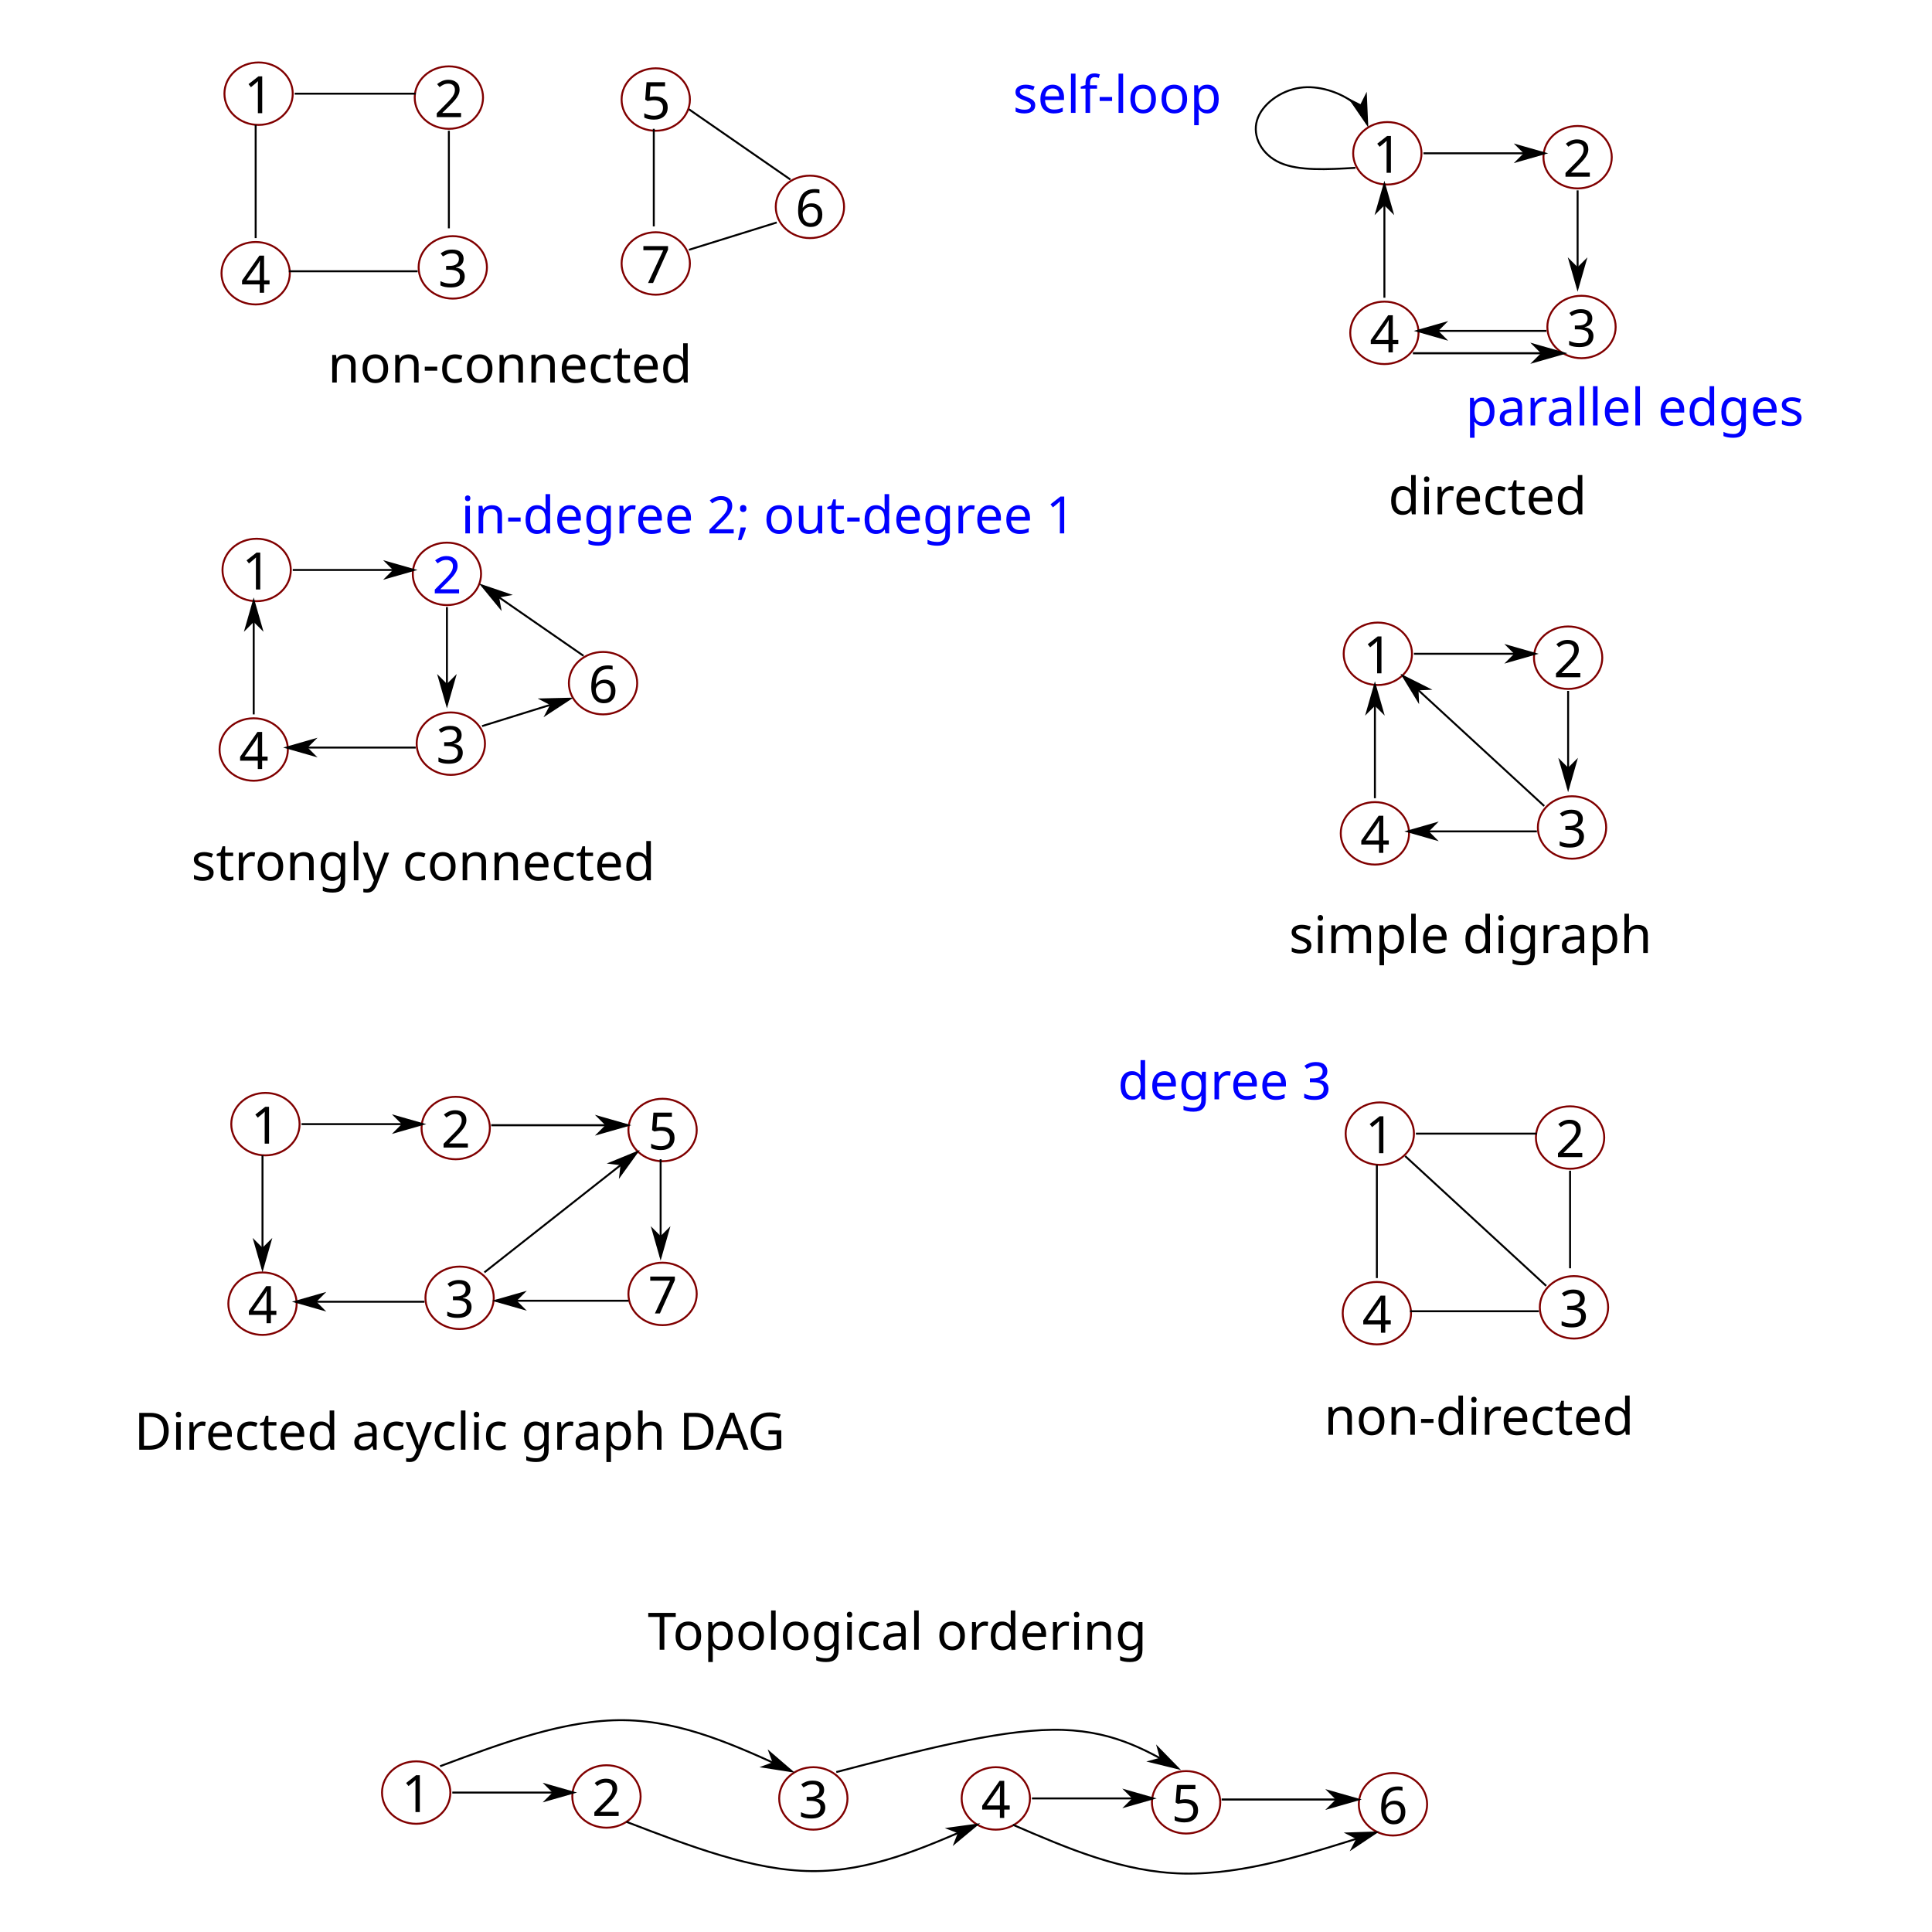
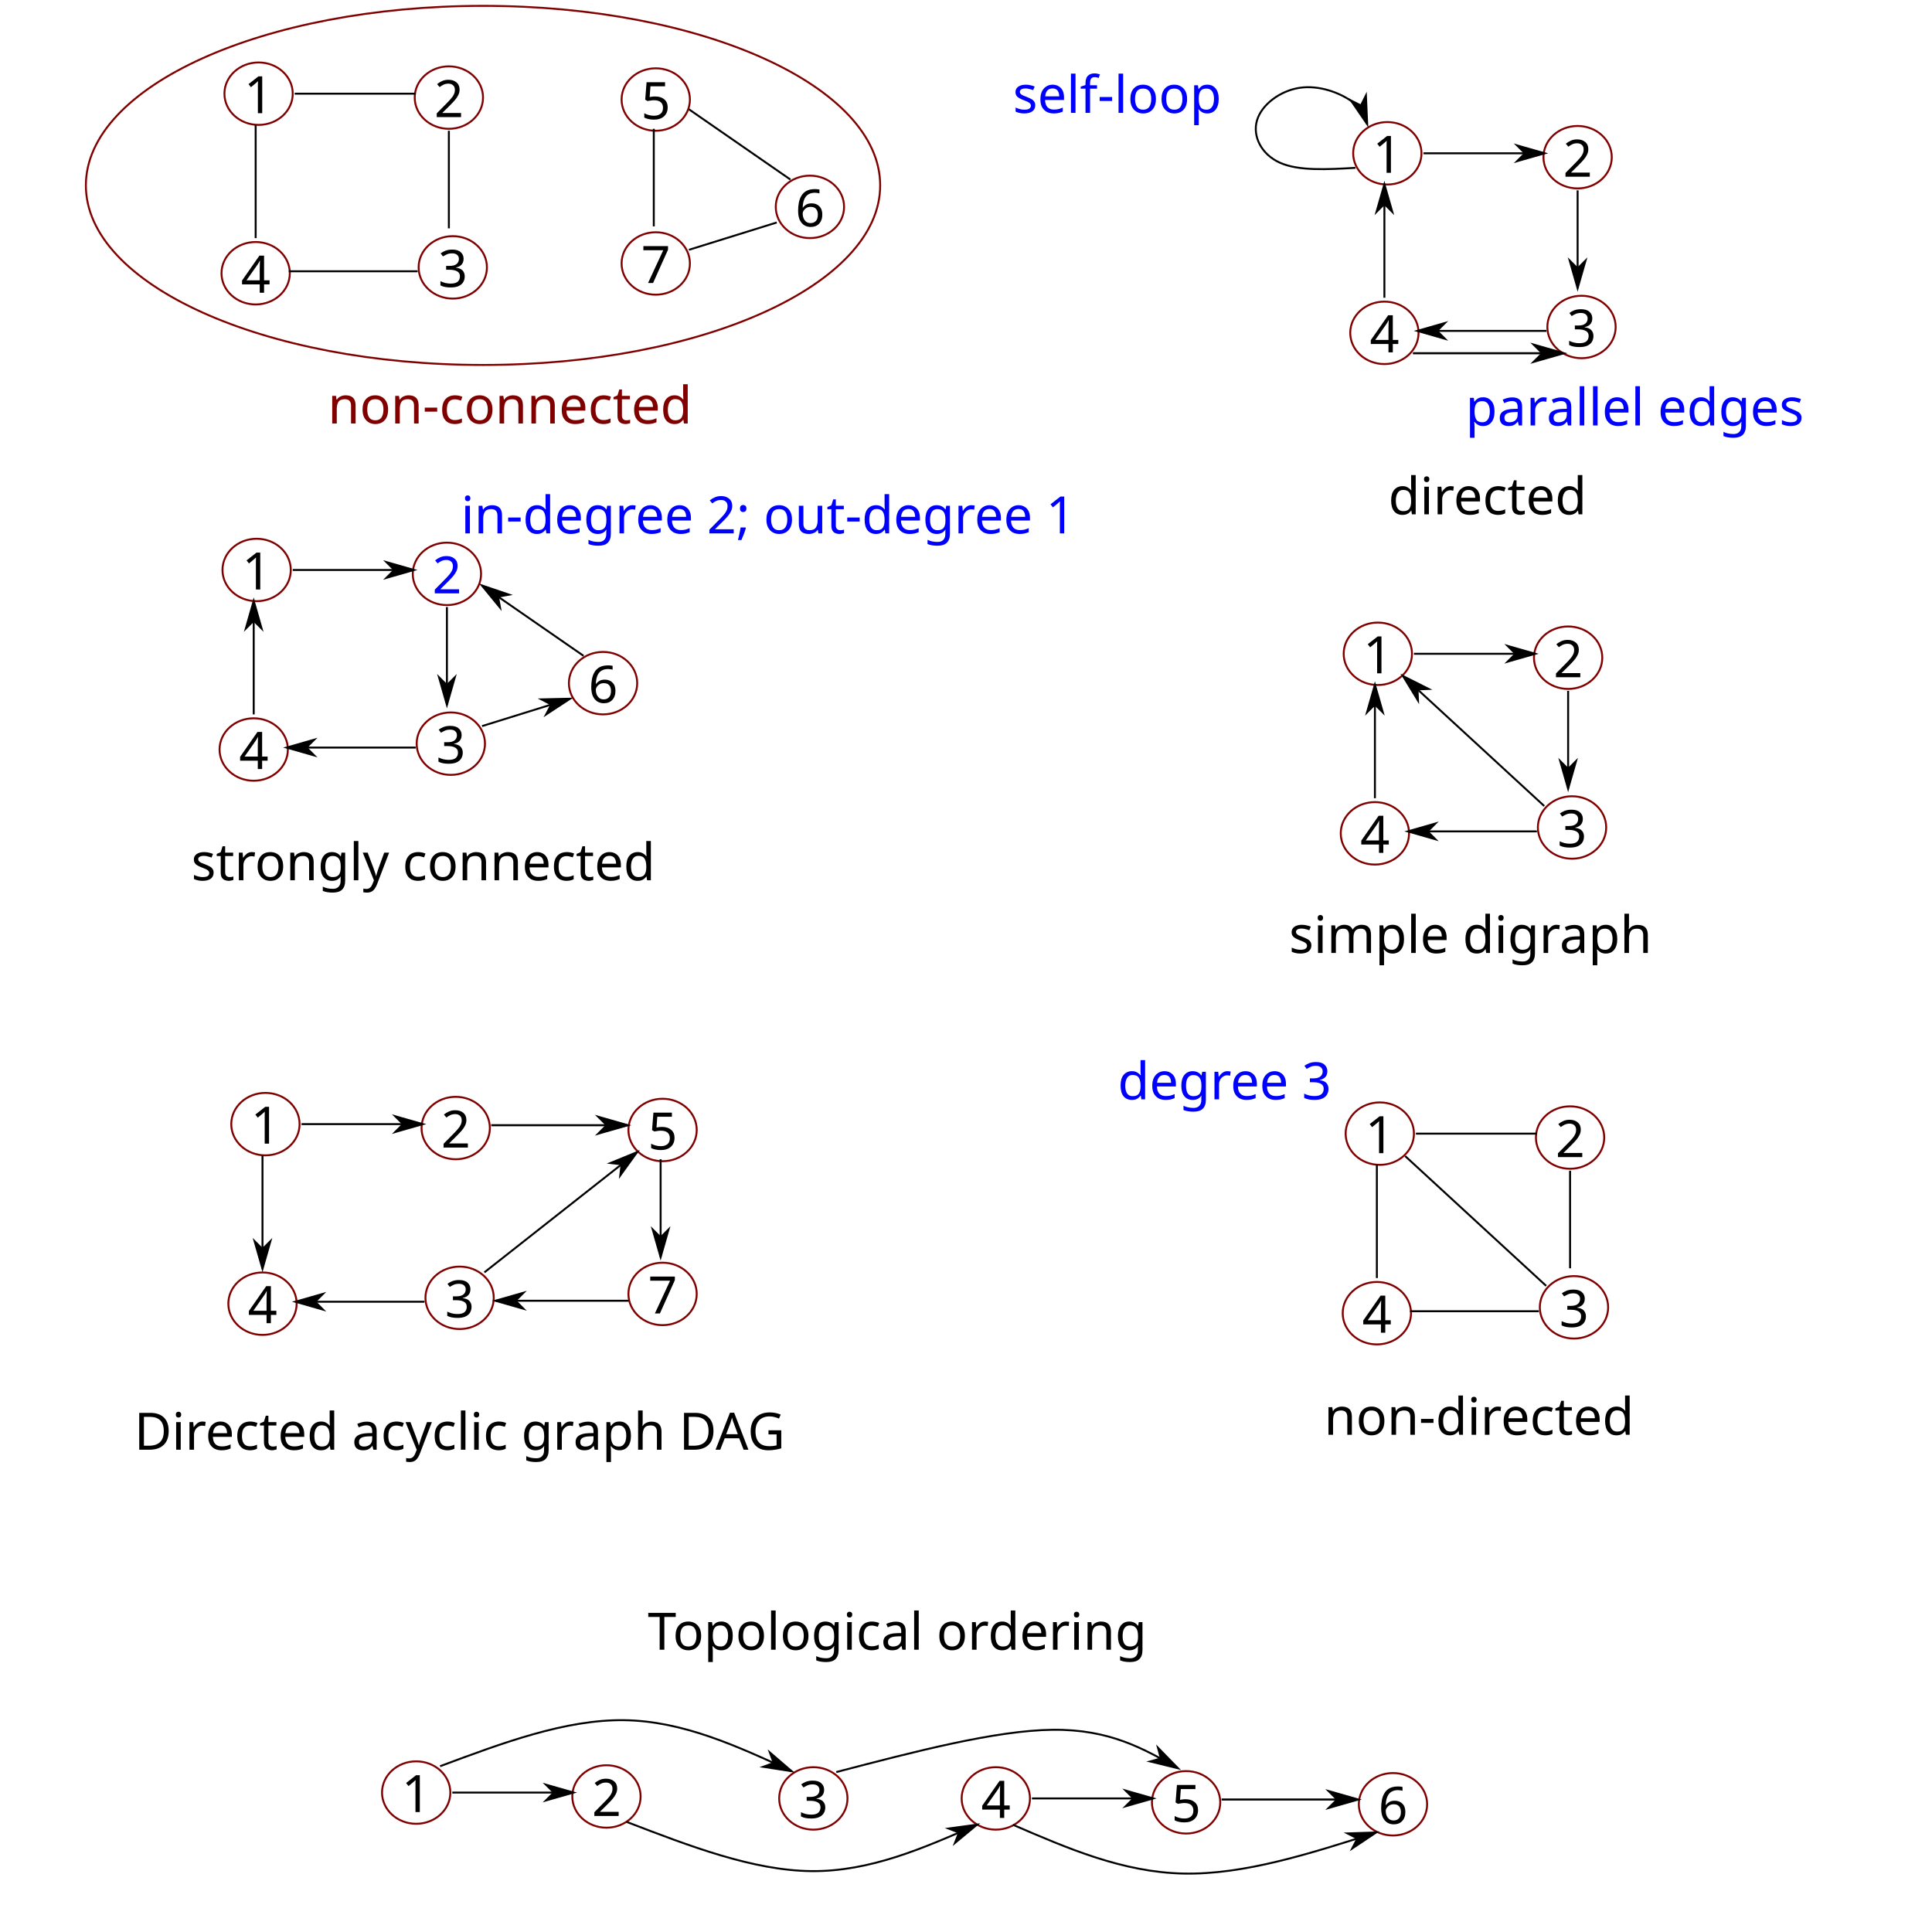
<svg xmlns="http://www.w3.org/2000/svg" width="1000" height="1000" viewBox="0 0 264.583 264.583" version="1.1" id="svg8">
  <defs id="defs2">
    <marker style="overflow:visible" id="marker5094" refX="0.0" refY="0.0" orient="auto">
      <path transform="scale(0.8) translate(12.5,0)" style="fill-rule:evenodd;stroke:#000000;stroke-width:1pt;stroke-opacity:1;fill:#000000;fill-opacity:1" d="M 0.0,0.0 L 5.0,-5.0 L -12.5,0.0 L 5.0,5.0 L 0.0,0.0 z " id="path5092" />
    </marker>
    <marker style="overflow:visible" id="marker4844" refX="0" refY="0" orient="auto">
      <path transform="matrix(-0.8,0,0,-0.8,-10,0)" style="fill:#000000;fill-opacity:1;fill-rule:evenodd;stroke:#000000;stroke-width:1pt;stroke-opacity:1" d="M 0,0 5,-5 -12.5,0 5,5 Z" id="path4842" />
    </marker>
    <marker style="overflow:visible" id="marker4516" refX="0" refY="0" orient="auto">
      <path transform="matrix(-0.8,0,0,-0.8,-10,0)" style="fill:#000000;fill-opacity:1;fill-rule:evenodd;stroke:#000000;stroke-width:1pt;stroke-opacity:1" d="M 0,0 5,-5 -12.5,0 5,5 Z" id="path4514" />
    </marker>
    <marker style="overflow:visible" id="marker4506" refX="0" refY="0" orient="auto">
      <path transform="matrix(-0.8,0,0,-0.8,-10,0)" style="fill:#000000;fill-opacity:1;fill-rule:evenodd;stroke:#000000;stroke-width:1pt;stroke-opacity:1" d="M 0,0 5,-5 -12.5,0 5,5 Z" id="path4504" />
    </marker>
    <marker style="overflow:visible" id="marker4496" refX="0" refY="0" orient="auto">
      <path transform="matrix(-0.8,0,0,-0.8,-10,0)" style="fill:#000000;fill-opacity:1;fill-rule:evenodd;stroke:#000000;stroke-width:1pt;stroke-opacity:1" d="M 0,0 5,-5 -12.5,0 5,5 Z" id="path4494" />
    </marker>
    <marker style="overflow:visible" id="marker4486" refX="0" refY="0" orient="auto">
      <path transform="matrix(-0.8,0,0,-0.8,-10,0)" style="fill:#000000;fill-opacity:1;fill-rule:evenodd;stroke:#000000;stroke-width:1pt;stroke-opacity:1" d="M 0,0 5,-5 -12.5,0 5,5 Z" id="path4484" />
    </marker>
    <marker style="overflow:visible" id="marker3493" refX="0" refY="0" orient="auto">
      <path transform="matrix(-0.8,0,0,-0.8,-10,0)" style="fill:#000000;fill-opacity:1;fill-rule:evenodd;stroke:#000000;stroke-width:1pt;stroke-opacity:1" d="M 0,0 5,-5 -12.5,0 5,5 Z" id="path3491" />
    </marker>
    <marker style="overflow:visible" id="marker3483" refX="0" refY="0" orient="auto">
      <path transform="matrix(-0.8,0,0,-0.8,-10,0)" style="fill:#000000;fill-opacity:1;fill-rule:evenodd;stroke:#000000;stroke-width:1pt;stroke-opacity:1" d="M 0,0 5,-5 -12.5,0 5,5 Z" id="path3481" />
    </marker>
    <marker style="overflow:visible" id="marker3473" refX="0" refY="0" orient="auto">
      <path transform="matrix(-0.8,0,0,-0.8,-10,0)" style="fill:#000000;fill-opacity:1;fill-rule:evenodd;stroke:#000000;stroke-width:1pt;stroke-opacity:1" d="M 0,0 5,-5 -12.5,0 5,5 Z" id="path3471" />
    </marker>
    <marker style="overflow:visible" id="marker3463" refX="0" refY="0" orient="auto">
      <path transform="matrix(-0.8,0,0,-0.8,-10,0)" style="fill:#000000;fill-opacity:1;fill-rule:evenodd;stroke:#000000;stroke-width:1pt;stroke-opacity:1" d="M 0,0 5,-5 -12.5,0 5,5 Z" id="path3461" />
    </marker>
    <marker style="overflow:visible" id="marker3453" refX="0" refY="0" orient="auto">
      <path transform="matrix(-0.8,0,0,-0.8,-10,0)" style="fill:#000000;fill-opacity:1;fill-rule:evenodd;stroke:#000000;stroke-width:1pt;stroke-opacity:1" d="M 0,0 5,-5 -12.5,0 5,5 Z" id="path3451" />
    </marker>
    <marker style="overflow:visible" id="marker3443" refX="0" refY="0" orient="auto">
      <path transform="matrix(-0.8,0,0,-0.8,-10,0)" style="fill:#000000;fill-opacity:1;fill-rule:evenodd;stroke:#000000;stroke-width:1pt;stroke-opacity:1" d="M 0,0 5,-5 -12.5,0 5,5 Z" id="path3441" />
    </marker>
    <marker style="overflow:visible" id="marker3433" refX="0" refY="0" orient="auto">
      <path transform="matrix(-0.8,0,0,-0.8,-10,0)" style="fill:#000000;fill-opacity:1;fill-rule:evenodd;stroke:#000000;stroke-width:1pt;stroke-opacity:1" d="M 0,0 5,-5 -12.5,0 5,5 Z" id="path3431" />
    </marker>
    <marker style="overflow:visible" id="marker2655" refX="0" refY="0" orient="auto">
      <path transform="matrix(-0.8,0,0,-0.8,-10,0)" style="fill:#000000;fill-opacity:1;fill-rule:evenodd;stroke:#000000;stroke-width:1pt;stroke-opacity:1" d="M 0,0 5,-5 -12.5,0 5,5 Z" id="path2653" />
    </marker>
    <marker style="overflow:visible" id="Arrow1Lstart" refX="0" refY="0" orient="auto">
      <path transform="matrix(0.8,0,0,0.8,10,0)" style="fill:#000000;fill-opacity:1;fill-rule:evenodd;stroke:#000000;stroke-width:1pt;stroke-opacity:1" d="M 0,0 5,-5 -12.5,0 5,5 Z" id="path1036" />
    </marker>
    <marker style="overflow:visible" id="marker1957" refX="0" refY="0" orient="auto">
      <path transform="matrix(-0.8,0,0,-0.8,-10,0)" style="fill:#000000;fill-opacity:1;fill-rule:evenodd;stroke:#000000;stroke-width:1pt;stroke-opacity:1" d="M 0,0 5,-5 -12.5,0 5,5 Z" id="path1955" />
    </marker>
    <marker style="overflow:visible" id="marker1748" refX="0" refY="0" orient="auto">
      <path transform="matrix(-0.8,0,0,-0.8,-10,0)" style="fill:#000000;fill-opacity:1;fill-rule:evenodd;stroke:#000000;stroke-width:1pt;stroke-opacity:1" d="M 0,0 5,-5 -12.5,0 5,5 Z" id="path1746" />
    </marker>
    <marker style="overflow:visible" id="marker1678" refX="0" refY="0" orient="auto">
      <path transform="matrix(-0.8,0,0,-0.8,-10,0)" style="fill:#000000;fill-opacity:1;fill-rule:evenodd;stroke:#000000;stroke-width:1pt;stroke-opacity:1" d="M 0,0 5,-5 -12.5,0 5,5 Z" id="path1676" />
    </marker>
    <marker style="overflow:visible" id="marker1614" refX="0" refY="0" orient="auto">
      <path transform="matrix(-0.8,0,0,-0.8,-10,0)" style="fill:#000000;fill-opacity:1;fill-rule:evenodd;stroke:#000000;stroke-width:1pt;stroke-opacity:1" d="M 0,0 5,-5 -12.5,0 5,5 Z" id="path1612" />
    </marker>
    <marker style="overflow:visible" id="marker1556" refX="0" refY="0" orient="auto">
      <path transform="matrix(-0.8,0,0,-0.8,-10,0)" style="fill:#000000;fill-opacity:1;fill-rule:evenodd;stroke:#000000;stroke-width:1pt;stroke-opacity:1" d="M 0,0 5,-5 -12.5,0 5,5 Z" id="path1554" />
    </marker>
    <marker style="overflow:visible" id="marker1438" refX="0" refY="0" orient="auto">
      <path transform="matrix(-0.8,0,0,-0.8,-10,0)" style="fill:#000000;fill-opacity:1;fill-rule:evenodd;stroke:#000000;stroke-width:1pt;stroke-opacity:1" d="M 0,0 5,-5 -12.5,0 5,5 Z" id="path1436" />
    </marker>
    <marker style="overflow:visible" id="marker1398" refX="0" refY="0" orient="auto">
      <path transform="matrix(-0.8,0,0,-0.8,-10,0)" style="fill:#000000;fill-opacity:1;fill-rule:evenodd;stroke:#000000;stroke-width:1pt;stroke-opacity:1" d="M 0,0 5,-5 -12.5,0 5,5 Z" id="path1396" />
    </marker>
    <marker style="overflow:visible" id="marker1364" refX="0" refY="0" orient="auto">
      <path transform="matrix(-0.8,0,0,-0.8,-10,0)" style="fill:#000000;fill-opacity:1;fill-rule:evenodd;stroke:#000000;stroke-width:1pt;stroke-opacity:1" d="M 0,0 5,-5 -12.5,0 5,5 Z" id="path1362" />
    </marker>
    <marker style="overflow:visible" id="marker1336" refX="0" refY="0" orient="auto">
      <path transform="matrix(-0.8,0,0,-0.8,-10,0)" style="fill:#000000;fill-opacity:1;fill-rule:evenodd;stroke:#000000;stroke-width:1pt;stroke-opacity:1" d="M 0,0 5,-5 -12.5,0 5,5 Z" id="path1334" />
    </marker>
    <marker style="overflow:visible" id="marker1314" refX="0" refY="0" orient="auto">
      <path transform="matrix(-0.8,0,0,-0.8,-10,0)" style="fill:#000000;fill-opacity:1;fill-rule:evenodd;stroke:#000000;stroke-width:1pt;stroke-opacity:1" d="M 0,0 5,-5 -12.5,0 5,5 Z" id="path1312" />
    </marker>
    <marker style="overflow:visible" id="Arrow1Lend" refX="0" refY="0" orient="auto">
      <path transform="matrix(-0.8,0,0,-0.8,-10,0)" style="fill:#000000;fill-opacity:1;fill-rule:evenodd;stroke:#000000;stroke-width:1pt;stroke-opacity:1" d="M 0,0 5,-5 -12.5,0 5,5 Z" id="path1039" />
    </marker>
    <marker style="overflow:visible" id="marker1748-6" refX="0" refY="0" orient="auto">
      <path transform="matrix(-0.8,0,0,-0.8,-10,0)" style="fill:#000000;fill-opacity:1;fill-rule:evenodd;stroke:#000000;stroke-width:1pt;stroke-opacity:1" d="M 0,0 5,-5 -12.5,0 5,5 Z" id="path1746-8" />
    </marker>
    <marker style="overflow:visible" id="marker1314-7" refX="0" refY="0" orient="auto">
      <path transform="matrix(-0.8,0,0,-0.8,-10,0)" style="fill:#000000;fill-opacity:1;fill-rule:evenodd;stroke:#000000;stroke-width:1pt;stroke-opacity:1" d="M 0,0 5,-5 -12.5,0 5,5 Z" id="path1312-2" />
    </marker>
    <marker style="overflow:visible" id="marker1336-3" refX="0" refY="0" orient="auto">
      <path transform="matrix(-0.8,0,0,-0.8,-10,0)" style="fill:#000000;fill-opacity:1;fill-rule:evenodd;stroke:#000000;stroke-width:1pt;stroke-opacity:1" d="M 0,0 5,-5 -12.5,0 5,5 Z" id="path1334-2" />
    </marker>
    <marker style="overflow:visible" id="marker1364-0" refX="0" refY="0" orient="auto">
      <path transform="matrix(-0.8,0,0,-0.8,-10,0)" style="fill:#000000;fill-opacity:1;fill-rule:evenodd;stroke:#000000;stroke-width:1pt;stroke-opacity:1" d="M 0,0 5,-5 -12.5,0 5,5 Z" id="path1362-3" />
    </marker>
    <marker style="overflow:visible" id="Arrow1Lend-5" refX="0" refY="0" orient="auto">
      <path transform="matrix(-0.8,0,0,-0.8,-10,0)" style="fill:#000000;fill-opacity:1;fill-rule:evenodd;stroke:#000000;stroke-width:1pt;stroke-opacity:1" d="M 0,0 5,-5 -12.5,0 5,5 Z" id="path1039-0" />
    </marker>
    <marker style="overflow:visible" id="marker1314-7-4" refX="0" refY="0" orient="auto">
      <path transform="matrix(-0.8,0,0,-0.8,-10,0)" style="fill:#000000;fill-opacity:1;fill-rule:evenodd;stroke:#000000;stroke-width:1pt;stroke-opacity:1" d="M 0,0 5,-5 -12.5,0 5,5 Z" id="path1312-2-2" />
    </marker>
    <marker style="overflow:visible" id="marker1336-3-7" refX="0" refY="0" orient="auto">
      <path transform="matrix(-0.8,0,0,-0.8,-10,0)" style="fill:#000000;fill-opacity:1;fill-rule:evenodd;stroke:#000000;stroke-width:1pt;stroke-opacity:1" d="M 0,0 5,-5 -12.5,0 5,5 Z" id="path1334-2-9" />
    </marker>
    <marker style="overflow:visible" id="marker1364-0-4" refX="0" refY="0" orient="auto">
      <path transform="matrix(-0.8,0,0,-0.8,-10,0)" style="fill:#000000;fill-opacity:1;fill-rule:evenodd;stroke:#000000;stroke-width:1pt;stroke-opacity:1" d="M 0,0 5,-5 -12.5,0 5,5 Z" id="path1362-3-6" />
    </marker>
    <marker style="overflow:visible" id="Arrow1Lend-5-9" refX="0" refY="0" orient="auto">
      <path transform="matrix(-0.8,0,0,-0.8,-10,0)" style="fill:#000000;fill-opacity:1;fill-rule:evenodd;stroke:#000000;stroke-width:1pt;stroke-opacity:1" d="M 0,0 5,-5 -12.5,0 5,5 Z" id="path1039-0-9" />
    </marker>
    <marker style="overflow:visible" id="marker2655-8" refX="0" refY="0" orient="auto">
      <path transform="matrix(-0.8,0,0,-0.8,-10,0)" style="fill:#000000;fill-opacity:1;fill-rule:evenodd;stroke:#000000;stroke-width:1pt;stroke-opacity:1" d="M 0,0 5,-5 -12.5,0 5,5 Z" id="path2653-9" />
    </marker>
    <marker style="overflow:visible" id="marker3493-6" refX="0" refY="0" orient="auto">
      <path transform="matrix(-0.8,0,0,-0.8,-10,0)" style="fill:#000000;fill-opacity:1;fill-rule:evenodd;stroke:#000000;stroke-width:1pt;stroke-opacity:1" d="M 0,0 5,-5 -12.5,0 5,5 Z" id="path3491-0" />
    </marker>
    <marker style="overflow:visible" id="marker3433-5" refX="0" refY="0" orient="auto">
      <path transform="matrix(-0.8,0,0,-0.8,-10,0)" style="fill:#000000;fill-opacity:1;fill-rule:evenodd;stroke:#000000;stroke-width:1pt;stroke-opacity:1" d="M 0,0 5,-5 -12.5,0 5,5 Z" id="path3431-1" />
    </marker>
    <marker style="overflow:visible" id="marker3493-7" refX="0" refY="0" orient="auto">
      <path transform="matrix(-0.8,0,0,-0.8,-10,0)" style="fill:#000000;fill-opacity:1;fill-rule:evenodd;stroke:#000000;stroke-width:1pt;stroke-opacity:1" d="M 0,0 5,-5 -12.5,0 5,5 Z" id="path3491-2" />
    </marker>
    <marker style="overflow:visible" id="marker3433-6" refX="0" refY="0" orient="auto">
      <path transform="matrix(-0.8,0,0,-0.8,-10,0)" style="fill:#000000;fill-opacity:1;fill-rule:evenodd;stroke:#000000;stroke-width:1pt;stroke-opacity:1" d="M 0,0 5,-5 -12.5,0 5,5 Z" id="path3431-4" />
    </marker>
  </defs>
  <g id="layer1">
    <ellipse style="fill:none;stroke:#800000;stroke-width:0.265" id="path833" cx="35.413" cy="12.829" rx="4.677" ry="4.276" />
    <text xml:space="preserve" style="font-style:normal;font-weight:normal;font-size:7.056px;line-height:1.25;font-family:sans-serif;fill:#000000;fill-opacity:1;stroke:none;stroke-width:0.265" x="33.409" y="15.502" id="text837">
      <tspan id="tspan835" x="33.409" y="15.502" style="font-size:7.056px;stroke-width:0.265">1</tspan>
    </text>
    <ellipse style="fill:none;stroke:#800000;stroke-width:0.265" id="path833-4" cx="61.472" cy="13.363" rx="4.677" ry="4.276" />
    <text xml:space="preserve" style="font-style:normal;font-weight:normal;font-size:7.056px;line-height:1.25;font-family:sans-serif;fill:#000000;fill-opacity:1;stroke:none;stroke-width:0.265" x="59.467" y="16.036" id="text837-8">
      <tspan id="tspan835-1" x="59.467" y="16.036" style="font-size:7.056px;stroke-width:0.265">2</tspan>
    </text>
    <ellipse style="fill:none;stroke:#800000;stroke-width:0.265" id="path833-46" cx="62.007" cy="36.616" rx="4.677" ry="4.276" />
    <text xml:space="preserve" style="font-style:normal;font-weight:normal;font-size:7.056px;line-height:1.25;font-family:sans-serif;fill:#000000;fill-opacity:1;stroke:none;stroke-width:0.265" x="60.002" y="39.289" id="text837-5">
      <tspan id="tspan835-3" x="60.002" y="39.289" style="font-size:7.056px;stroke-width:0.265">3</tspan>
    </text>
    <ellipse style="fill:none;stroke:#800000;stroke-width:0.265" id="path833-0" cx="35.012" cy="37.418" rx="4.677" ry="4.276" />
    <text xml:space="preserve" style="font-style:normal;font-weight:normal;font-size:7.056px;line-height:1.25;font-family:sans-serif;fill:#000000;fill-opacity:1;stroke:none;stroke-width:0.265" x="33.008" y="40.09" id="text837-9">
      <tspan id="tspan835-0" x="33.008" y="40.09" style="font-size:7.056px;stroke-width:0.265">4</tspan>
    </text>
    <ellipse style="fill:none;stroke:#800000;stroke-width:0.265" id="path833-5" cx="89.803" cy="13.631" rx="4.677" ry="4.276" />
    <text xml:space="preserve" style="font-style:normal;font-weight:normal;font-size:7.056px;line-height:1.25;font-family:sans-serif;fill:#000000;fill-opacity:1;stroke:none;stroke-width:0.265" x="87.798" y="16.303" id="text837-2">
      <tspan id="tspan835-03" x="87.798" y="16.303" style="font-size:7.056px;stroke-width:0.265">5</tspan>
    </text>
    <ellipse style="fill:none;stroke:#800000;stroke-width:0.265" id="path833-9" cx="110.917" cy="28.331" rx="4.677" ry="4.276" />
    <text xml:space="preserve" style="font-style:normal;font-weight:normal;font-size:7.056px;line-height:1.25;font-family:sans-serif;fill:#000000;fill-opacity:1;stroke:none;stroke-width:0.265" x="108.912" y="31.003" id="text837-98">
      <tspan id="tspan835-6" x="108.912" y="31.003" style="font-size:7.056px;stroke-width:0.265">6</tspan>
    </text>
    <ellipse style="fill:none;stroke:#800000;stroke-width:0.265" id="path833-6" cx="89.803" cy="36.081" rx="4.677" ry="4.276" />
    <text xml:space="preserve" style="font-style:normal;font-weight:normal;font-size:7.056px;line-height:1.25;font-family:sans-serif;fill:#000000;fill-opacity:1;stroke:none;stroke-width:0.265" x="87.798" y="38.754" id="text837-96">
      <tspan id="tspan835-5" x="87.798" y="38.754" style="font-size:7.056px;stroke-width:0.265">7</tspan>
    </text>
    <path style="fill:none;stroke:#000000;stroke-width:0.265px;stroke-linecap:butt;stroke-linejoin:miter;stroke-opacity:1" d="M 40.358,12.829 H 56.928" id="path910" />
    <path style="fill:none;stroke:#000000;stroke-width:0.265px;stroke-linecap:butt;stroke-linejoin:miter;stroke-opacity:1" d="M 61.472,17.907 V 31.271" id="path912" />
    <path style="fill:none;stroke:#000000;stroke-width:0.265px;stroke-linecap:butt;stroke-linejoin:miter;stroke-opacity:1" d="M 57.196,37.15 H 39.556" id="path914" />
    <path style="fill:none;stroke:#000000;stroke-width:0.265px;stroke-linecap:butt;stroke-linejoin:miter;stroke-opacity:1" d="M 35.012,32.607 V 17.105" id="path916" />
    <path style="fill:none;stroke:#000000;stroke-width:0.265px;stroke-linecap:butt;stroke-linejoin:miter;stroke-opacity:1" d="M 89.535,17.64 V 31.003" id="path920" />
    <path style="fill:none;stroke:#000000;stroke-width:0.265px;stroke-linecap:butt;stroke-linejoin:miter;stroke-opacity:1" d="M 94.346,34.211 106.373,30.469" id="path922" />
    <path style="fill:none;stroke:#000000;stroke-width:0.265px;stroke-linecap:butt;stroke-linejoin:miter;stroke-opacity:1" d="M 108.244,24.589 94.346,14.967" id="path924" />
-     <text xml:space="preserve" style="font-style:normal;font-weight:normal;font-size:7.056px;line-height:1.25;font-family:sans-serif;fill:#000000;fill-opacity:1;stroke:none;stroke-width:0.265" x="44.901" y="52.385" id="text928">
-       <tspan id="tspan926" x="44.901" y="52.385" style="font-size:7.056px;stroke-width:0.265">non-connected</tspan>
+     <text xml:space="preserve" style="font-style:normal;font-weight:normal;font-size:7.056px;line-height:1.25;font-family:sans-serif;fill:#800000;fill-opacity:1;stroke:none;stroke-width:0.265;" x="44.901" y="57.997" id="text928">
+       <tspan id="tspan926" x="44.901" y="57.997" style="font-size:7.056px;stroke-width:0.265;fill:#800000;">non-connected</tspan>
    </text>
    <ellipse style="fill:none;stroke:#800000;stroke-width:0.265" id="path833-7" cx="35.146" cy="78.056" rx="4.677" ry="4.276" />
    <text xml:space="preserve" style="font-style:normal;font-weight:normal;font-size:7.056px;line-height:1.25;font-family:sans-serif;fill:#000000;fill-opacity:1;stroke:none;stroke-width:0.265" x="33.141" y="80.728" id="text837-6">
      <tspan id="tspan835-7" x="33.141" y="80.728" style="font-size:7.056px;stroke-width:0.265">1</tspan>
    </text>
    <ellipse style="fill:none;stroke:#800000;stroke-width:0.265" id="path833-4-1" cx="61.205" cy="78.59" rx="4.677" ry="4.276" />
    <text xml:space="preserve" style="font-style:normal;font-weight:normal;font-size:7.056px;line-height:1.25;font-family:sans-serif;fill:#0000ff;fill-opacity:1;stroke:none;stroke-width:0.265;" x="59.2" y="81.263" id="text837-8-5">
      <tspan id="tspan835-1-5" x="59.2" y="81.263" style="font-size:7.056px;stroke-width:0.265;fill:#0000ff;">2</tspan>
    </text>
    <ellipse style="fill:none;stroke:#800000;stroke-width:0.265" id="path833-46-7" cx="61.739" cy="101.843" rx="4.677" ry="4.276" />
    <text xml:space="preserve" style="font-style:normal;font-weight:normal;font-size:7.056px;line-height:1.25;font-family:sans-serif;fill:#000000;fill-opacity:1;stroke:none;stroke-width:0.265" x="59.735" y="104.515" id="text837-5-6">
      <tspan id="tspan835-3-3" x="59.735" y="104.515" style="font-size:7.056px;stroke-width:0.265">3</tspan>
    </text>
    <ellipse style="fill:none;stroke:#800000;stroke-width:0.265" id="path833-0-8" cx="34.745" cy="102.644" rx="4.677" ry="4.276" />
    <text xml:space="preserve" style="font-style:normal;font-weight:normal;font-size:7.056px;line-height:1.25;font-family:sans-serif;fill:#000000;fill-opacity:1;stroke:none;stroke-width:0.265" x="32.741" y="105.317" id="text837-9-5">
      <tspan id="tspan835-0-6" x="32.741" y="105.317" style="font-size:7.056px;stroke-width:0.265">4</tspan>
    </text>
    <ellipse style="fill:none;stroke:#800000;stroke-width:0.265" id="path833-9-5" cx="82.586" cy="93.557" rx="4.677" ry="4.276" />
    <text xml:space="preserve" style="font-style:normal;font-weight:normal;font-size:7.056px;line-height:1.25;font-family:sans-serif;fill:#000000;fill-opacity:1;stroke:none;stroke-width:0.265" x="80.582" y="96.23" id="text837-98-7">
      <tspan id="tspan835-6-9" x="80.582" y="96.23" style="font-size:7.056px;stroke-width:0.265">6</tspan>
    </text>
    <path style="fill:none;stroke:#000000;stroke-width:0.265px;stroke-linecap:butt;stroke-linejoin:miter;stroke-opacity:1;marker-end:url(#marker1314)" d="m 40.09,78.056 h 16.571" id="path910-5" />
    <path style="fill:none;stroke:#000000;stroke-width:0.265px;stroke-linecap:butt;stroke-linejoin:miter;stroke-opacity:1;marker-end:url(#marker1336)" d="M 61.205,83.134 V 96.497" id="path912-5" />
    <path style="fill:none;stroke:#000000;stroke-width:0.265px;stroke-linecap:butt;stroke-linejoin:miter;stroke-opacity:1;marker-end:url(#marker1364)" d="M 56.928,102.377 H 39.289" id="path914-5" />
    <path style="fill:none;stroke:#000000;stroke-width:0.265;stroke-linecap:butt;stroke-linejoin:miter;stroke-miterlimit:4;stroke-dasharray:none;stroke-opacity:1;marker-end:url(#Arrow1Lend)" d="M 34.745,97.834 V 82.332" id="path916-0" />
    <path style="fill:none;stroke:#000000;stroke-width:0.265px;stroke-linecap:butt;stroke-linejoin:miter;stroke-opacity:1;marker-end:url(#marker1438)" d="m 66.016,99.437 12.027,-3.742" id="path922-4" />
    <path style="fill:none;stroke:#000000;stroke-width:0.265px;stroke-linecap:butt;stroke-linejoin:miter;stroke-opacity:1;marker-end:url(#marker1398)" d="M 79.914,89.815 66.016,80.194" id="path924-6" />
    <text xml:space="preserve" style="font-style:normal;font-weight:normal;font-size:7.056px;line-height:1.25;font-family:sans-serif;fill:#000000;fill-opacity:1;stroke:none;stroke-width:0.265" x="26.192" y="120.551" id="text928-9">
      <tspan id="tspan926-8" x="26.192" y="120.551" style="font-size:7.056px;stroke-width:0.265">strongly connected</tspan>
    </text>
    <ellipse style="fill:none;stroke:#800000;stroke-width:0.265" id="path833-49" cx="189.991" cy="20.994" rx="4.677" ry="4.276" />
    <text xml:space="preserve" style="font-style:normal;font-weight:normal;font-size:7.056px;line-height:1.25;font-family:sans-serif;fill:#000000;fill-opacity:1;stroke:none;stroke-width:0.265" x="187.986" y="23.666" id="text837-3">
      <tspan id="tspan835-2" x="187.986" y="23.666" style="font-size:7.056px;stroke-width:0.265">1</tspan>
    </text>
    <ellipse style="fill:none;stroke:#800000;stroke-width:0.265" id="path833-4-6" cx="216.05" cy="21.528" rx="4.677" ry="4.276" />
    <text xml:space="preserve" style="font-style:normal;font-weight:normal;font-size:7.056px;line-height:1.25;font-family:sans-serif;fill:#000000;fill-opacity:1;stroke:none;stroke-width:0.265" x="214.045" y="24.201" id="text837-8-6">
      <tspan id="tspan835-1-6" x="214.045" y="24.201" style="font-size:7.056px;stroke-width:0.265">2</tspan>
    </text>
    <ellipse style="fill:none;stroke:#800000;stroke-width:0.265" id="path833-46-0" cx="216.584" cy="44.78" rx="4.677" ry="4.276" />
    <text xml:space="preserve" style="font-style:normal;font-weight:normal;font-size:7.056px;line-height:1.25;font-family:sans-serif;fill:#000000;fill-opacity:1;stroke:none;stroke-width:0.265" x="214.58" y="47.453" id="text837-5-1">
      <tspan id="tspan835-3-33" x="214.58" y="47.453" style="font-size:7.056px;stroke-width:0.265">3</tspan>
    </text>
    <ellipse style="fill:none;stroke:#800000;stroke-width:0.265" id="path833-0-6" cx="189.59" cy="45.582" rx="4.677" ry="4.276" />
    <text xml:space="preserve" style="font-style:normal;font-weight:normal;font-size:7.056px;line-height:1.25;font-family:sans-serif;fill:#000000;fill-opacity:1;stroke:none;stroke-width:0.265" x="187.586" y="48.255" id="text837-9-2">
      <tspan id="tspan835-0-2" x="187.586" y="48.255" style="font-size:7.056px;stroke-width:0.265">4</tspan>
    </text>
    <path style="fill:none;stroke:#000000;stroke-width:0.265px;stroke-linecap:butt;stroke-linejoin:miter;stroke-opacity:1;marker-end:url(#marker1614)" d="m 194.935,20.994 h 16.571" id="path910-0" />
    <path style="fill:none;stroke:#000000;stroke-width:0.265px;stroke-linecap:butt;stroke-linejoin:miter;stroke-opacity:1;marker-end:url(#marker1678)" d="M 216.05,26.072 V 39.435" id="path912-8" />
    <path style="fill:none;stroke:#000000;stroke-width:0.265px;stroke-linecap:butt;stroke-linejoin:miter;stroke-opacity:1;marker-end:url(#marker1748)" d="M 211.773,45.315 H 194.134" id="path914-2" />
    <path style="fill:none;stroke:#000000;stroke-width:0.265px;stroke-linecap:butt;stroke-linejoin:miter;stroke-opacity:1;marker-end:url(#marker1556)" d="M 189.59,40.771 V 25.27" id="path916-1" />
    <text xml:space="preserve" style="font-style:normal;font-weight:normal;font-size:7.056px;line-height:1.25;font-family:sans-serif;fill:#000000;fill-opacity:1;stroke:none;stroke-width:0.265" x="190.125" y="70.438" id="text928-0">
      <tspan id="tspan926-1" x="190.125" y="70.438" style="font-size:7.056px;stroke-width:0.265">directed</tspan>
    </text>
    <path style="fill:none;stroke:#000000;stroke-width:0.286px;stroke-linecap:butt;stroke-linejoin:miter;stroke-opacity:1;marker-start:url(#Arrow1Lstart)" d="M 214.098,48.376 H 193.493" id="path914-2-5" />
    <path style="fill:none;stroke:#000000;stroke-width:0.265px;stroke-linecap:butt;stroke-linejoin:miter;stroke-opacity:1;marker-end:url(#marker1957)" d="m 185.619,22.985 c -3.875,0.223 -7.751,0.445 -10.312,-0.69 -2.561,-1.136 -3.809,-3.63 -3.163,-5.813 0.646,-2.183 3.185,-4.054 5.835,-4.455 2.651,-0.401 5.412,0.668 6.971,1.737 1.559,1.069 1.915,2.138 2.272,3.207" id="path2135" />
    <text xml:space="preserve" style="font-style:normal;font-weight:normal;font-size:7.056px;line-height:1.25;font-family:sans-serif;fill:#0000ff;fill-opacity:1;stroke:none;stroke-width:0.265" x="138.71" y="15.456" id="text928-0-1">
      <tspan id="tspan926-1-9" x="138.71" y="15.456" style="font-size:7.056px;fill:#0000ff;stroke-width:0.265">self-loop</tspan>
    </text>
    <text xml:space="preserve" style="font-style:normal;font-weight:normal;font-size:7.056px;line-height:1.25;font-family:sans-serif;fill:#0000ff;fill-opacity:1;stroke:none;stroke-width:0.265" x="200.719" y="58.265" id="text2201">
      <tspan id="tspan2199" x="200.719" y="58.265" style="font-size:7.056px;fill:#0000ff;stroke-width:0.265">parallel edges</tspan>
    </text>
    <text xml:space="preserve" style="font-style:normal;font-weight:normal;font-size:7.056px;line-height:1.25;font-family:sans-serif;fill:#0000ff;fill-opacity:1;stroke:none;stroke-width:0.265" x="63.134" y="73.045" id="text2201-4">
      <tspan id="tspan2199-9" x="63.134" y="73.045" style="font-size:7.056px;fill:#0000ff;stroke-width:0.265">in-degree 2; out-degree 1</tspan>
    </text>
    <ellipse style="fill:none;stroke:#800000;stroke-width:0.265" id="path833-7-7" cx="188.692" cy="89.535" rx="4.677" ry="4.276" />
    <text xml:space="preserve" style="font-style:normal;font-weight:normal;font-size:7.056px;line-height:1.25;font-family:sans-serif;fill:#000000;fill-opacity:1;stroke:none;stroke-width:0.265" x="186.688" y="92.208" id="text837-6-3">
      <tspan id="tspan835-7-0" x="186.688" y="92.208" style="font-size:7.056px;stroke-width:0.265">1</tspan>
    </text>
    <ellipse style="fill:none;stroke:#800000;stroke-width:0.265" id="path833-4-1-0" cx="214.751" cy="90.07" rx="4.677" ry="4.276" />
    <text xml:space="preserve" style="font-style:normal;font-weight:normal;font-size:7.056px;line-height:1.25;font-family:sans-serif;fill:#000000;fill-opacity:1;stroke:none;stroke-width:0.265" x="212.747" y="92.743" id="text837-8-5-4">
      <tspan id="tspan835-1-5-1" x="212.747" y="92.743" style="font-size:7.056px;stroke-width:0.265">2</tspan>
    </text>
    <ellipse style="fill:none;stroke:#800000;stroke-width:0.265" id="path833-46-7-6" cx="215.286" cy="113.322" rx="4.677" ry="4.276" />
    <text xml:space="preserve" style="font-style:normal;font-weight:normal;font-size:7.056px;line-height:1.25;font-family:sans-serif;fill:#000000;fill-opacity:1;stroke:none;stroke-width:0.265" x="213.281" y="115.995" id="text837-5-6-2">
      <tspan id="tspan835-3-3-0" x="213.281" y="115.995" style="font-size:7.056px;stroke-width:0.265">3</tspan>
    </text>
    <ellipse style="fill:none;stroke:#800000;stroke-width:0.265" id="path833-0-8-3" cx="188.291" cy="114.124" rx="4.677" ry="4.276" />
    <text xml:space="preserve" style="font-style:normal;font-weight:normal;font-size:7.056px;line-height:1.25;font-family:sans-serif;fill:#000000;fill-opacity:1;stroke:none;stroke-width:0.265" x="186.287" y="116.797" id="text837-9-5-3">
      <tspan id="tspan835-0-6-6" x="186.287" y="116.797" style="font-size:7.056px;stroke-width:0.265">4</tspan>
    </text>
    <path style="fill:none;stroke:#000000;stroke-width:0.265px;stroke-linecap:butt;stroke-linejoin:miter;stroke-opacity:1;marker-end:url(#marker1314-7)" d="m 193.637,89.535 h 16.571" id="path910-5-4" />
    <path style="fill:none;stroke:#000000;stroke-width:0.265px;stroke-linecap:butt;stroke-linejoin:miter;stroke-opacity:1;marker-end:url(#marker1336-3)" d="M 214.751,94.613 V 107.977" id="path912-5-0" />
    <path style="fill:none;stroke:#000000;stroke-width:0.265px;stroke-linecap:butt;stroke-linejoin:miter;stroke-opacity:1;marker-end:url(#marker1364-0)" d="M 210.475,113.857 H 192.835" id="path914-5-8" />
    <path style="fill:none;stroke:#000000;stroke-width:0.265;stroke-linecap:butt;stroke-linejoin:miter;stroke-miterlimit:4;stroke-dasharray:none;stroke-opacity:1;marker-end:url(#Arrow1Lend-5)" d="M 188.291,109.313 V 93.812" id="path916-0-8" />
    <text xml:space="preserve" style="font-style:normal;font-weight:normal;font-size:7.056px;line-height:1.25;font-family:sans-serif;fill:#000000;fill-opacity:1;stroke:none;stroke-width:0.265" x="176.529" y="130.508" id="text928-9-9">
      <tspan id="tspan926-8-0" x="176.529" y="130.508" style="font-size:7.056px;stroke-width:0.265">simple digraph</tspan>
    </text>
    <path style="fill:none;stroke:#000000;stroke-width:0.265px;stroke-linecap:butt;stroke-linejoin:miter;stroke-opacity:1;marker-end:url(#marker2655)" d="M 211.477,110.382 192.167,92.609" id="path2651" />
    <ellipse style="fill:none;stroke:#800000;stroke-width:0.265" id="path833-7-7-0" cx="188.96" cy="155.249" rx="4.677" ry="4.276" />
    <text xml:space="preserve" style="font-style:normal;font-weight:normal;font-size:7.056px;line-height:1.25;font-family:sans-serif;fill:#000000;fill-opacity:1;stroke:none;stroke-width:0.265" x="186.955" y="157.922" id="text837-6-3-3">
      <tspan id="tspan835-7-0-0" x="186.955" y="157.922" style="font-size:7.056px;stroke-width:0.265">1</tspan>
    </text>
    <ellipse style="fill:none;stroke:#800000;stroke-width:0.265" id="path833-4-1-0-7" cx="215.018" cy="155.784" rx="4.677" ry="4.276" />
    <text xml:space="preserve" style="font-style:normal;font-weight:normal;font-size:7.056px;line-height:1.25;font-family:sans-serif;fill:#000000;fill-opacity:1;stroke:none;stroke-width:0.265" x="213.014" y="158.456" id="text837-8-5-4-9">
      <tspan id="tspan835-1-5-1-9" x="213.014" y="158.456" style="font-size:7.056px;stroke-width:0.265">2</tspan>
    </text>
    <ellipse style="fill:none;stroke:#800000;stroke-width:0.265" id="path833-46-7-6-9" cx="215.553" cy="179.036" rx="4.677" ry="4.276" />
    <text xml:space="preserve" style="font-style:normal;font-weight:normal;font-size:7.056px;line-height:1.25;font-family:sans-serif;fill:#000000;fill-opacity:1;stroke:none;stroke-width:0.265" x="213.548" y="181.709" id="text837-5-6-2-3">
      <tspan id="tspan835-3-3-0-2" x="213.548" y="181.709" style="font-size:7.056px;stroke-width:0.265">3</tspan>
    </text>
    <ellipse style="fill:none;stroke:#800000;stroke-width:0.265" id="path833-0-8-3-5" cx="188.559" cy="179.838" rx="4.677" ry="4.276" />
    <text xml:space="preserve" style="font-style:normal;font-weight:normal;font-size:7.056px;line-height:1.25;font-family:sans-serif;fill:#000000;fill-opacity:1;stroke:none;stroke-width:0.265" x="186.554" y="182.51" id="text837-9-5-3-7">
      <tspan id="tspan835-0-6-6-7" x="186.554" y="182.51" style="font-size:7.056px;stroke-width:0.265">4</tspan>
    </text>
    <path style="fill:none;stroke:#000000;stroke-width:0.265px;stroke-linecap:butt;stroke-linejoin:miter;stroke-opacity:1" d="m 193.904,155.249 h 16.571" id="path910-5-4-0" />
    <path style="fill:none;stroke:#000000;stroke-width:0.265px;stroke-linecap:butt;stroke-linejoin:miter;stroke-opacity:1" d="m 215.018,160.327 v 13.363" id="path912-5-0-7" />
    <path style="fill:none;stroke:#000000;stroke-width:0.265px;stroke-linecap:butt;stroke-linejoin:miter;stroke-opacity:1" d="M 210.742,179.571 H 193.102" id="path914-5-8-6" />
    <path style="fill:none;stroke:#000000;stroke-width:0.265;stroke-linecap:butt;stroke-linejoin:miter;stroke-miterlimit:4;stroke-dasharray:none;stroke-opacity:1" d="M 188.559,175.027 V 159.525" id="path916-0-8-7" />
    <text xml:space="preserve" style="font-style:normal;font-weight:normal;font-size:7.056px;line-height:1.25;font-family:sans-serif;fill:#000000;fill-opacity:1;stroke:none;stroke-width:0.265" x="181.34" y="196.489" id="text928-9-9-3">
      <tspan id="tspan926-8-0-7" x="181.34" y="196.489" style="font-size:7.056px;stroke-width:0.265">non-directed</tspan>
    </text>
    <path style="fill:none;stroke:#000000;stroke-width:0.265px;stroke-linecap:butt;stroke-linejoin:miter;stroke-opacity:1" d="M 211.744,176.096 192.434,158.323" id="path2651-9" />
    <ellipse style="fill:none;stroke:#800000;stroke-width:0.265" id="path833-54" cx="36.349" cy="153.947" rx="4.677" ry="4.276" />
    <text xml:space="preserve" style="font-style:normal;font-weight:normal;font-size:7.056px;line-height:1.25;font-family:sans-serif;fill:#000000;fill-opacity:1;stroke:none;stroke-width:0.265" x="34.344" y="156.62" id="text837-0">
      <tspan id="tspan835-9" x="34.344" y="156.62" style="font-size:7.056px;stroke-width:0.265">1</tspan>
    </text>
    <ellipse style="fill:none;stroke:#800000;stroke-width:0.265" id="path833-4-4" cx="62.407" cy="154.482" rx="4.677" ry="4.276" />
    <text xml:space="preserve" style="font-style:normal;font-weight:normal;font-size:7.056px;line-height:1.25;font-family:sans-serif;fill:#000000;fill-opacity:1;stroke:none;stroke-width:0.265" x="60.403" y="157.154" id="text837-8-52">
      <tspan id="tspan835-1-0" x="60.403" y="157.154" style="font-size:7.056px;stroke-width:0.265">2</tspan>
    </text>
    <ellipse style="fill:none;stroke:#800000;stroke-width:0.265" id="path833-46-9" cx="62.942" cy="177.734" rx="4.677" ry="4.276" />
    <text xml:space="preserve" style="font-style:normal;font-weight:normal;font-size:7.056px;line-height:1.25;font-family:sans-serif;fill:#000000;fill-opacity:1;stroke:none;stroke-width:0.265" x="60.937" y="180.407" id="text837-5-8">
      <tspan id="tspan835-3-0" x="60.937" y="180.407" style="font-size:7.056px;stroke-width:0.265">3</tspan>
    </text>
    <ellipse style="fill:none;stroke:#800000;stroke-width:0.265" id="path833-0-7" cx="35.948" cy="178.536" rx="4.677" ry="4.276" />
    <text xml:space="preserve" style="font-style:normal;font-weight:normal;font-size:7.056px;line-height:1.25;font-family:sans-serif;fill:#000000;fill-opacity:1;stroke:none;stroke-width:0.265" x="33.943" y="181.209" id="text837-9-7">
      <tspan id="tspan835-0-3" x="33.943" y="181.209" style="font-size:7.056px;stroke-width:0.265">4</tspan>
    </text>
    <ellipse style="fill:none;stroke:#800000;stroke-width:0.265" id="path833-5-5" cx="90.738" cy="154.749" rx="4.677" ry="4.276" />
    <text xml:space="preserve" style="font-style:normal;font-weight:normal;font-size:7.056px;line-height:1.25;font-family:sans-serif;fill:#000000;fill-opacity:1;stroke:none;stroke-width:0.265" x="88.733" y="157.422" id="text837-2-4">
      <tspan id="tspan835-03-4" x="88.733" y="157.422" style="font-size:7.056px;stroke-width:0.265">5</tspan>
    </text>
    <ellipse style="fill:none;stroke:#800000;stroke-width:0.265" id="path833-6-3" cx="90.738" cy="177.2" rx="4.677" ry="4.276" />
    <text xml:space="preserve" style="font-style:normal;font-weight:normal;font-size:7.056px;line-height:1.25;font-family:sans-serif;fill:#000000;fill-opacity:1;stroke:none;stroke-width:0.265" x="88.733" y="179.872" id="text837-96-0">
      <tspan id="tspan835-5-3" x="88.733" y="179.872" style="font-size:7.056px;stroke-width:0.265">7</tspan>
    </text>
    <path style="fill:none;stroke:#000000;stroke-width:0.265px;stroke-linecap:butt;stroke-linejoin:miter;stroke-opacity:1;marker-end:url(#marker3493)" d="m 41.293,153.947 h 16.571" id="path910-53" />
    <path style="fill:none;stroke:#000000;stroke-width:0.265px;stroke-linecap:butt;stroke-linejoin:miter;stroke-opacity:1;marker-end:url(#marker3473)" d="M 58.131,178.269 H 40.491" id="path914-7" />
    <path style="fill:none;stroke:#000000;stroke-width:0.265px;stroke-linecap:butt;stroke-linejoin:miter;stroke-opacity:1;marker-start:url(#marker5094)" d="M 35.948,173.725 V 158.224" id="path916-5" />
    <path style="fill:none;stroke:#000000;stroke-width:0.265px;stroke-linecap:butt;stroke-linejoin:miter;stroke-opacity:1;marker-end:url(#marker3453)" d="m 90.471,158.758 v 13.363" id="path920-6" />
    <path style="fill:none;stroke:#000000;stroke-width:0.281px;stroke-linecap:butt;stroke-linejoin:miter;stroke-opacity:1;marker-end:url(#marker3433)" d="M 67.271,154.097 H 85.92" id="path910-53-4" />
    <path style="fill:none;stroke:#000000;stroke-width:0.269px;stroke-linecap:butt;stroke-linejoin:miter;stroke-opacity:1;marker-end:url(#marker3463)" d="M 86.093,178.135 H 67.886" id="path914-7-6" />
    <path style="fill:none;stroke:#000000;stroke-width:0.265px;stroke-linecap:butt;stroke-linejoin:miter;stroke-opacity:1;marker-end:url(#marker3443)" d="M 66.335,174.247 87.218,157.805" id="path3429" />
    <text xml:space="preserve" style="font-style:normal;font-weight:normal;font-size:7.056px;line-height:1.25;font-family:sans-serif;fill:#000000;fill-opacity:1;stroke:none;stroke-width:0.265" x="18.384" y="198.535" id="text928-9-9-3-8">
      <tspan id="tspan926-8-0-7-3" x="18.384" y="198.535" style="font-size:7.056px;stroke-width:0.265">Directed acyclic graph DAG</tspan>
    </text>
    <text xml:space="preserve" style="font-style:normal;font-weight:normal;font-size:7.056px;line-height:1.25;font-family:sans-serif;fill:#0000ff;fill-opacity:1;stroke:none;stroke-width:0.265" x="153.069" y="150.554" id="text2201-4-2">
      <tspan id="tspan2199-9-9" x="153.069" y="150.554" style="font-size:7.056px;fill:#0000ff;stroke-width:0.265">degree 3</tspan>
    </text>
    <ellipse style="fill:none;stroke:#800000;stroke-width:0.265" id="path833-54-7" cx="56.995" cy="245.487" rx="4.677" ry="4.276" />
    <text xml:space="preserve" style="font-style:normal;font-weight:normal;font-size:7.056px;line-height:1.25;font-family:sans-serif;fill:#000000;fill-opacity:1;stroke:none;stroke-width:0.265" x="54.991" y="248.16" id="text837-0-0">
      <tspan id="tspan835-9-8" x="54.991" y="248.16" style="font-size:7.056px;stroke-width:0.265">1</tspan>
    </text>
    <ellipse style="fill:none;stroke:#800000;stroke-width:0.265" id="path833-4-4-3" cx="83.054" cy="246.022" rx="4.677" ry="4.276" />
    <text xml:space="preserve" style="font-style:normal;font-weight:normal;font-size:7.056px;line-height:1.25;font-family:sans-serif;fill:#000000;fill-opacity:1;stroke:none;stroke-width:0.265" x="81.049" y="248.694" id="text837-8-52-8">
      <tspan id="tspan835-1-0-9" x="81.049" y="248.694" style="font-size:7.056px;stroke-width:0.265">2</tspan>
    </text>
    <ellipse style="fill:none;stroke:#800000;stroke-width:0.265" id="path833-5-5-6" cx="111.385" cy="246.289" rx="4.677" ry="4.276" />
    <text xml:space="preserve" style="font-style:normal;font-weight:normal;font-size:7.056px;line-height:1.25;font-family:sans-serif;fill:#000000;fill-opacity:1;stroke:none;stroke-width:0.265" x="109.38" y="248.962" id="text837-2-4-8">
      <tspan id="tspan835-03-4-2" x="109.38" y="248.962" style="font-size:7.056px;stroke-width:0.265">3</tspan>
    </text>
    <path style="fill:none;stroke:#000000;stroke-width:0.265px;stroke-linecap:butt;stroke-linejoin:miter;stroke-opacity:1;marker-end:url(#marker3493-6)" d="M 61.94,245.487 H 78.51" id="path910-53-48" />
    <ellipse style="fill:none;stroke:#800000;stroke-width:0.265" id="path833-54-2" cx="136.374" cy="246.289" rx="4.677" ry="4.276" />
    <text xml:space="preserve" style="font-style:normal;font-weight:normal;font-size:7.056px;line-height:1.25;font-family:sans-serif;fill:#000000;fill-opacity:1;stroke:none;stroke-width:0.265" x="134.37" y="248.962" id="text837-0-1">
      <tspan id="tspan835-9-3" x="134.37" y="248.962" style="font-size:7.056px;stroke-width:0.265">4</tspan>
    </text>
    <ellipse style="fill:none;stroke:#800000;stroke-width:0.265" id="path833-4-4-4" cx="162.433" cy="246.823" rx="4.677" ry="4.276" />
    <text xml:space="preserve" style="font-style:normal;font-weight:normal;font-size:7.056px;line-height:1.25;font-family:sans-serif;fill:#000000;fill-opacity:1;stroke:none;stroke-width:0.265" x="160.429" y="249.496" id="text837-8-52-6">
      <tspan id="tspan835-1-0-4" x="160.429" y="249.496" style="font-size:7.056px;stroke-width:0.265">5</tspan>
    </text>
    <ellipse style="fill:none;stroke:#800000;stroke-width:0.265" id="path833-5-5-60" cx="190.764" cy="247.091" rx="4.677" ry="4.276" />
    <text xml:space="preserve" style="font-style:normal;font-weight:normal;font-size:7.056px;line-height:1.25;font-family:sans-serif;fill:#000000;fill-opacity:1;stroke:none;stroke-width:0.265" x="188.759" y="249.763" id="text837-2-4-2">
      <tspan id="tspan835-03-4-1" x="188.759" y="249.763" style="font-size:7.056px;stroke-width:0.265">6</tspan>
    </text>
    <path style="fill:none;stroke:#000000;stroke-width:0.265px;stroke-linecap:butt;stroke-linejoin:miter;stroke-opacity:1;marker-end:url(#marker3493-7)" d="m 141.319,246.289 h 16.571" id="path910-53-9" />
    <path style="fill:none;stroke:#000000;stroke-width:0.281px;stroke-linecap:butt;stroke-linejoin:miter;stroke-opacity:1;marker-end:url(#marker3433-6)" d="m 167.296,246.439 h 18.65" id="path910-53-4-5" />
    <path style="fill:none;stroke:#000000;stroke-width:0.265px;stroke-linecap:butt;stroke-linejoin:miter;stroke-opacity:1;marker-end:url(#marker4506)" d="m 60.269,241.879 c 8.597,-3.207 17.194,-6.415 25.213,-6.303 8.018,0.112 15.457,3.541 22.896,6.971" id="path4468" />
    <path style="fill:none;stroke:#000000;stroke-width:0.265px;stroke-linecap:butt;stroke-linejoin:miter;stroke-opacity:1;marker-end:url(#marker4516)" d="m 85.794,249.496 c 8.687,3.341 17.373,6.682 25.369,6.749 7.996,0.067 15.301,-3.14 22.606,-6.348" id="path4472" />
    <path style="fill:none;stroke:#000000;stroke-width:0.265px;stroke-linecap:butt;stroke-linejoin:miter;stroke-opacity:1;marker-end:url(#marker4496)" d="m 114.525,242.681 c 10.914,-2.851 21.827,-5.702 29.623,-5.791 7.795,-0.089 12.473,2.584 17.149,5.256" id="path4476" />
    <path style="fill:none;stroke:#000000;stroke-width:0.265px;stroke-linecap:butt;stroke-linejoin:miter;stroke-opacity:1;marker-end:url(#marker4486)" d="m 138.713,249.897 c 7.528,3.252 15.056,6.504 23.342,6.682 8.285,0.178 17.328,-2.717 26.37,-5.613" id="path4480" />
    <text xml:space="preserve" style="font-style:normal;font-weight:normal;font-size:7.056px;line-height:1.25;font-family:sans-serif;fill:#000000;fill-opacity:1;stroke:none;stroke-width:0.265" x="88.7" y="225.924" id="text928-9-9-3-8-3">
      <tspan id="tspan926-8-0-7-3-2" x="88.7" y="225.924" style="font-size:7.056px;stroke-width:0.265">Topological ordering</tspan>
    </text>
+     <ellipse style="fill:none;stroke:#800000;stroke-width:0.265" id="path4692" cx="66.149" cy="25.391" rx="54.389" ry="24.589" />
  </g>
</svg>
